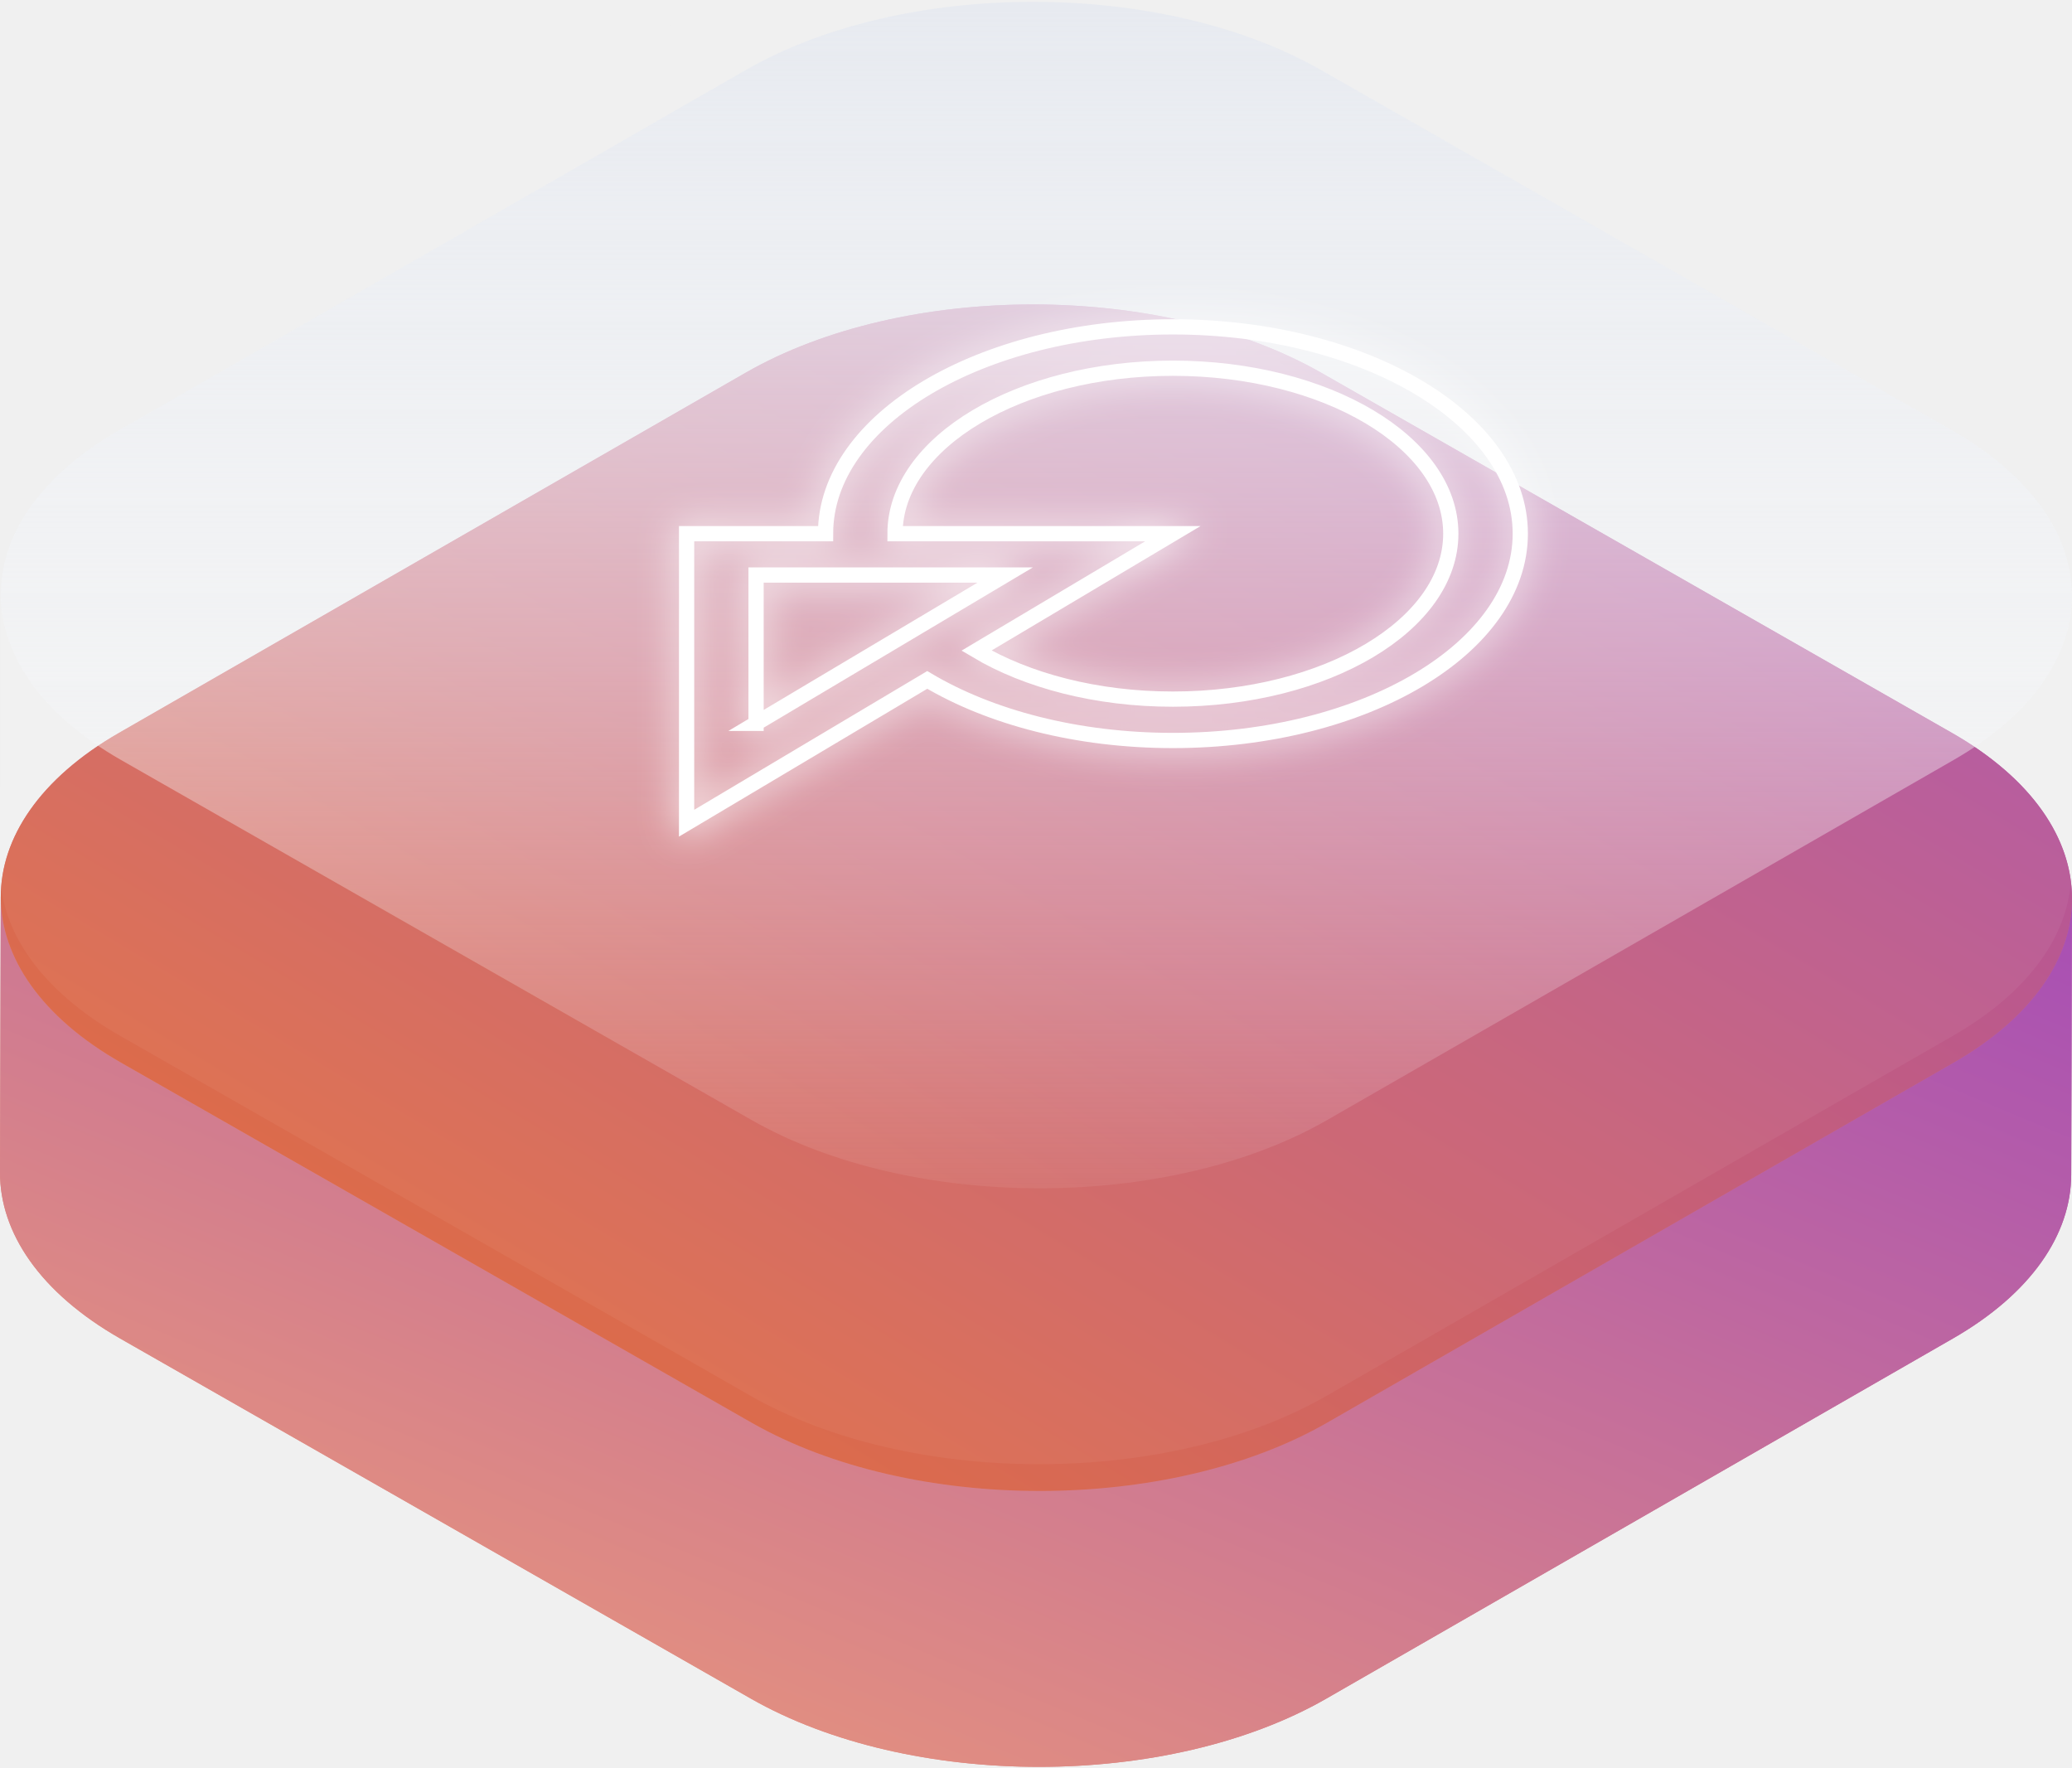
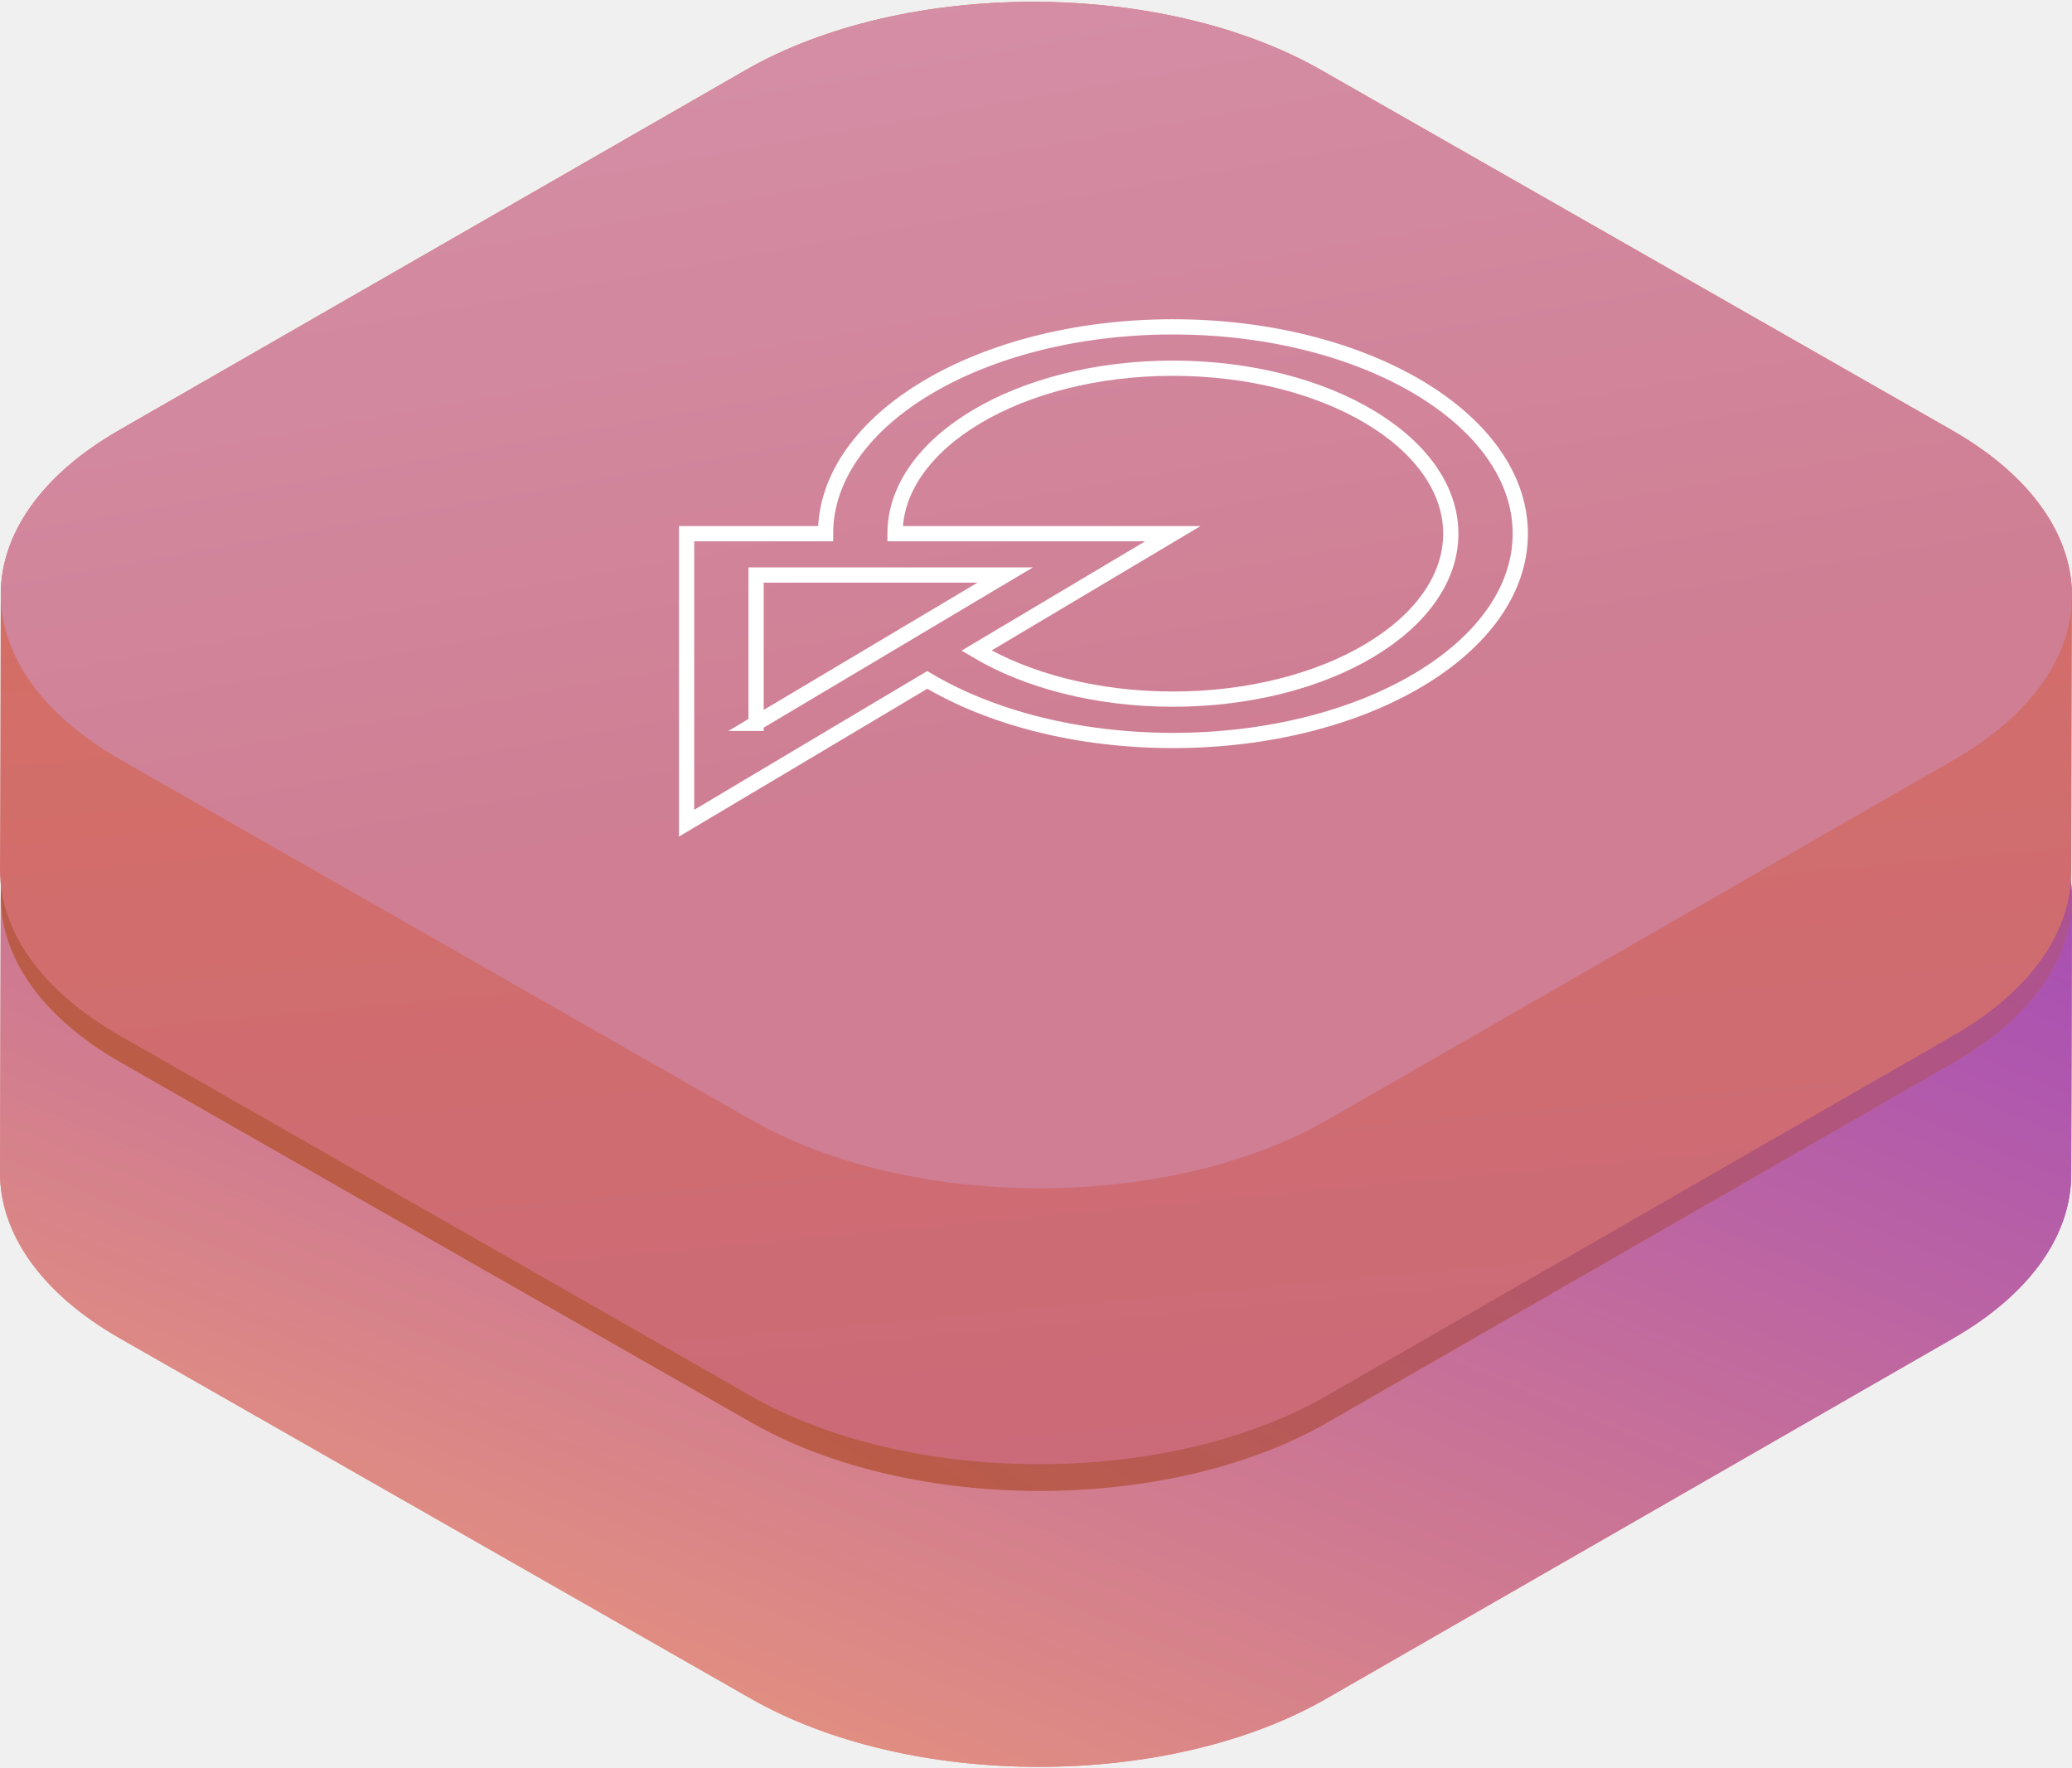
<svg xmlns="http://www.w3.org/2000/svg" width="136" height="116" viewBox="0 0 136 116">
  <defs>
    <linearGradient x1="0%" y1="100%" y2="0%" id="a">
      <stop stop-color="#F19F73" offset="0%" />
      <stop stop-color="#A74EB5" offset="100%" />
    </linearGradient>
    <linearGradient x1="0%" y1="94.748%" y2="0%" id="b">
-       <stop stop-color="#E87233" offset="0%" />
+       <stop stop-color="#BF5F2C" offset="0%" />
      <stop stop-color="#A74EB5" offset="100%" />
    </linearGradient>
-     <linearGradient x1="50%" y1="0%" x2="50%" y2="107.159%" id="c">
-       <stop stop-color="#E7EAF0" offset="0%" />
-       <stop stop-color="#FFF" stop-opacity="0" offset="100%" />
+     <linearGradient x1="57.772%" y1="-3.639%" x2="90.805%" y2="244.906%" id="c">
+       <stop stop-color="#D9715B" offset="0%" />
+       <stop stop-color="#B760A4" offset="100%" />
    </linearGradient>
-     <filter x="-7.8%" y="-13.1%" width="115.6%" height="127.4%" filterUnits="objectBoundingBox" id="d">
-       <feGaussianBlur stdDeviation="1.258" in="SourceGraphic" />
-     </filter>
+     <linearGradient x1="50%" y1="-45.849%" x2="82.095%" y2="55.546%" id="d">
+       <stop stop-color="#D798B1" offset="0%" />
+       <stop stop-color="#CF7E93" offset="100%" />
+     </linearGradient>
  </defs>
  <g fill="none" fill-rule="evenodd">
    <path d="M135.997 59.14c.078-3.99-2.551-8-7.884-11.044l-41.39-23.631c-10.469-5.977-27.384-5.977-37.785 0L7.816 48.097C2.633 51.075.047 54.977.053 58.88v-.038L0 76.95c-.011 3.942 2.62 7.89 7.887 10.897l41.391 23.631c10.467 5.976 27.384 5.977 37.784 0l41.122-23.632c5.167-2.969 7.753-6.854 7.764-10.745L136 58.993l-.003.147z" fill="url(#a)" />
    <path d="M128.236 69.738L87.114 93.37c-10.4 5.977-27.317 5.976-37.784 0L7.94 69.74C2.671 66.73.04 62.784.051 58.842L0 76.95c-.011 3.942 2.62 7.89 7.887 10.897l41.391 23.631c10.467 5.976 27.384 5.977 37.784 0l41.122-23.632c5.167-2.969 7.753-6.854 7.764-10.745L136 58.993c-.011 3.891-2.597 7.776-7.764 10.745z" fill="url(#a)" />
    <path d="M128.113 48.096c10.467 5.976 10.523 15.666.123 21.642L87.114 93.37c-10.4 5.977-27.317 5.976-37.784 0L7.94 69.74c-10.47-5.978-10.525-15.667-.125-21.643l41.122-23.632c10.4-5.977 27.316-5.977 37.784 0l41.391 23.631z" fill="url(#b)" />
    <path d="M44.34 21.386c-.17.086-.34.175-.51.268h.002c.168-.093.337-.182.509-.268z" fill="#E0E0E2" />
-     <path d="M135.997 39.277c.078-3.99-2.551-8-7.884-11.044L86.723 4.602c-10.469-5.977-27.384-5.977-37.785 0L7.816 28.234C2.633 31.212.047 35.114.053 39.017v-.038L0 57.086c-.011 3.942 2.62 7.89 7.887 10.897l41.391 23.631c10.467 5.976 27.384 5.977 37.784 0l41.122-23.632c5.167-2.969 7.753-6.854 7.764-10.745L136 39.13l-.003.147z" fill-opacity=".05" fill="#FFF" />
-     <path d="M128.113 28.233c10.467 5.976 10.523 15.666.123 21.642L87.114 73.507c-10.4 5.977-27.317 5.976-37.784 0L7.94 49.876C-2.53 43.899-2.585 34.21 7.815 28.234L48.938 4.602c10.4-5.977 27.316-5.977 37.784 0l41.391 23.631z" fill="url(#c)" />
+     <path d="M135.997 39.277c.078-3.99-2.551-8-7.884-11.044L86.723 4.602c-10.469-5.977-27.384-5.977-37.785 0L7.816 28.234C2.633 31.212.047 35.114.053 39.017v-.038L0 57.086c-.011 3.942 2.62 7.89 7.887 10.897l41.391 23.631c10.467 5.976 27.384 5.977 37.784 0l41.122-23.632c5.167-2.969 7.753-6.854 7.764-10.745L136 39.13l-.003.147z" fill="url(#c)" />
+     <path d="M128.113 28.233c10.467 5.976 10.523 15.666.123 21.642L87.114 73.507c-10.4 5.977-27.317 5.976-37.784 0L7.94 49.876C-2.53 43.899-2.585 34.21 7.815 28.234L48.938 4.602c10.4-5.977 27.316-5.977 37.784 0l41.391 23.631z" fill="url(#d)" />
    <path d="M44.34 1.523c-.17.086-.34.175-.51.268h.002c.168-.093.337-.182.509-.268z" fill="#E0E0E2" />
    <path d="M76.986 21.452c-12.594 0-22.8 6.077-22.8 13.573h-9.12v19.002l15.797-9.404c4.126 2.456 9.826 3.975 16.123 3.975 12.592 0 22.801-6.077 22.801-13.573s-10.21-13.573-22.8-13.573zm-27.36 26.022V37.74h16.352l-16.353 9.734zm27.36-1.59c-5.028 0-9.588-1.218-12.892-3.184l12.892-7.675h-18.24c0-5.987 8.183-10.859 18.24-10.859 10.058 0 18.24 4.872 18.24 10.859s-8.182 10.859-18.24 10.859z" stroke="#FFF" fill-rule="nonzero" />
-     <path d="M76.986 21.452c-12.594 0-22.8 6.077-22.8 13.573h-9.12v19.002l15.797-9.404c4.126 2.456 9.826 3.975 16.123 3.975 12.592 0 22.801-6.077 22.801-13.573s-10.21-13.573-22.8-13.573zm-27.36 26.022V37.74h16.352l-16.353 9.734zm27.36-1.59c-5.028 0-9.588-1.218-12.892-3.184l12.892-7.675h-18.24c0-5.987 8.183-10.859 18.24-10.859 10.058 0 18.24 4.872 18.24 10.859s-8.182 10.859-18.24 10.859z" stroke="#FFF" fill-rule="nonzero" filter="url(#d)" />
  </g>
</svg>
